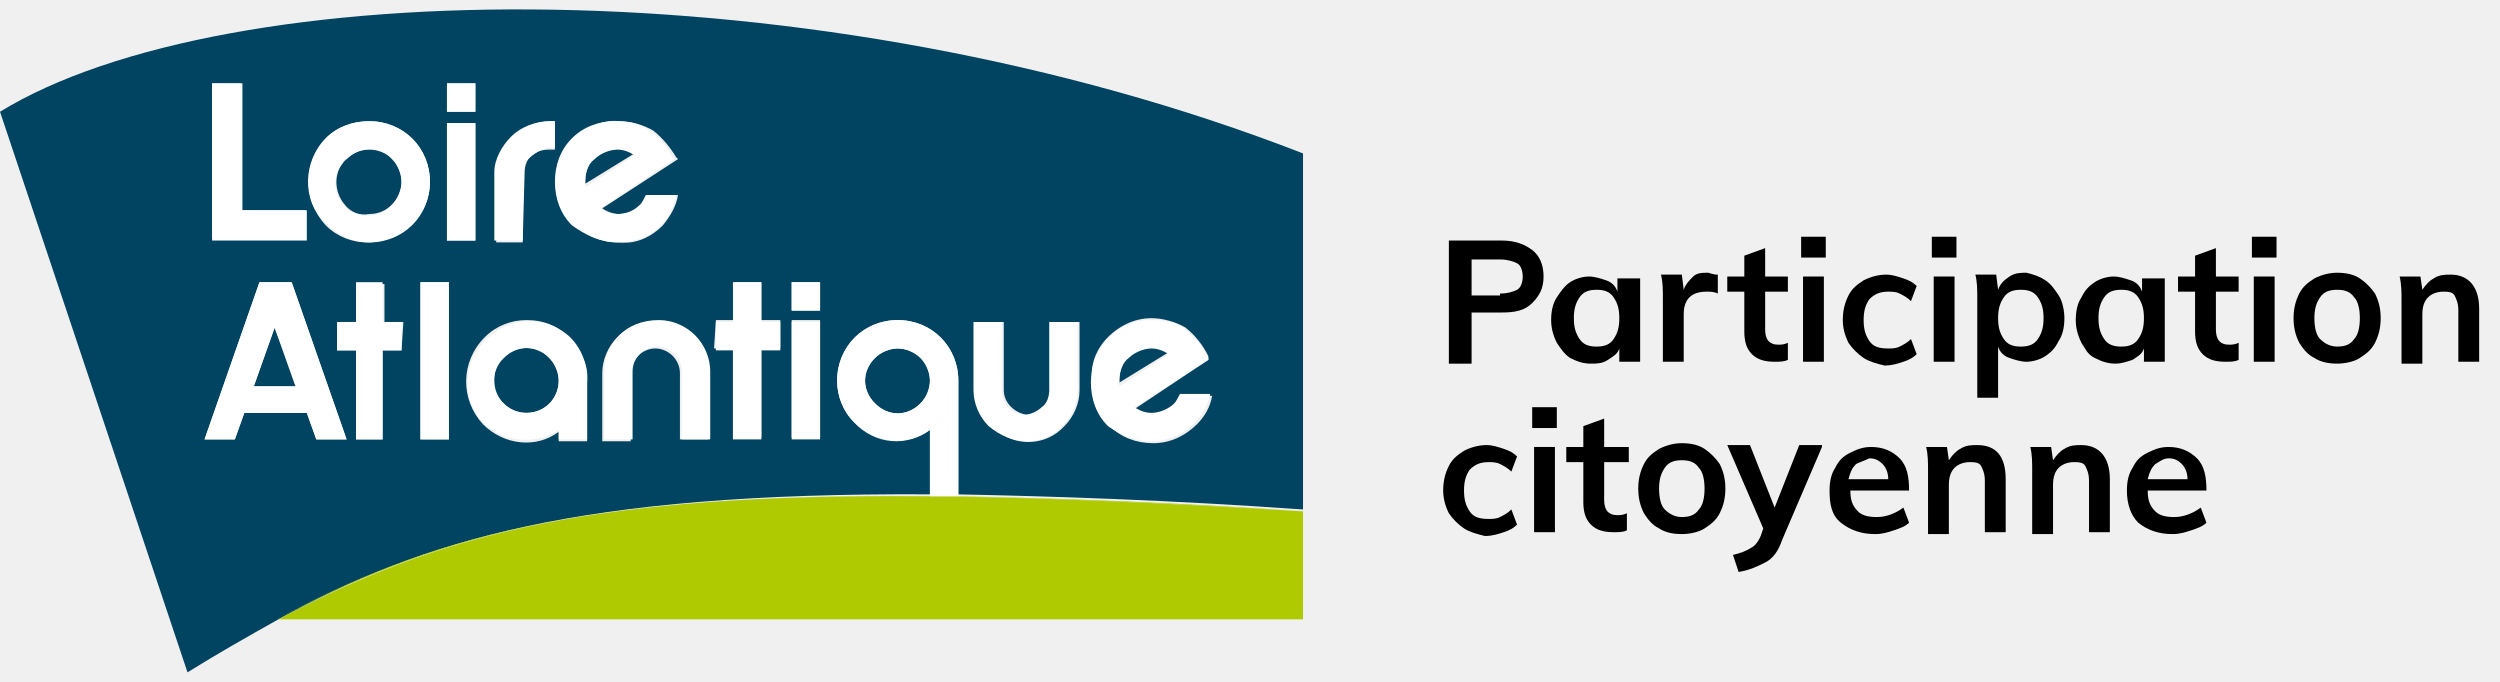
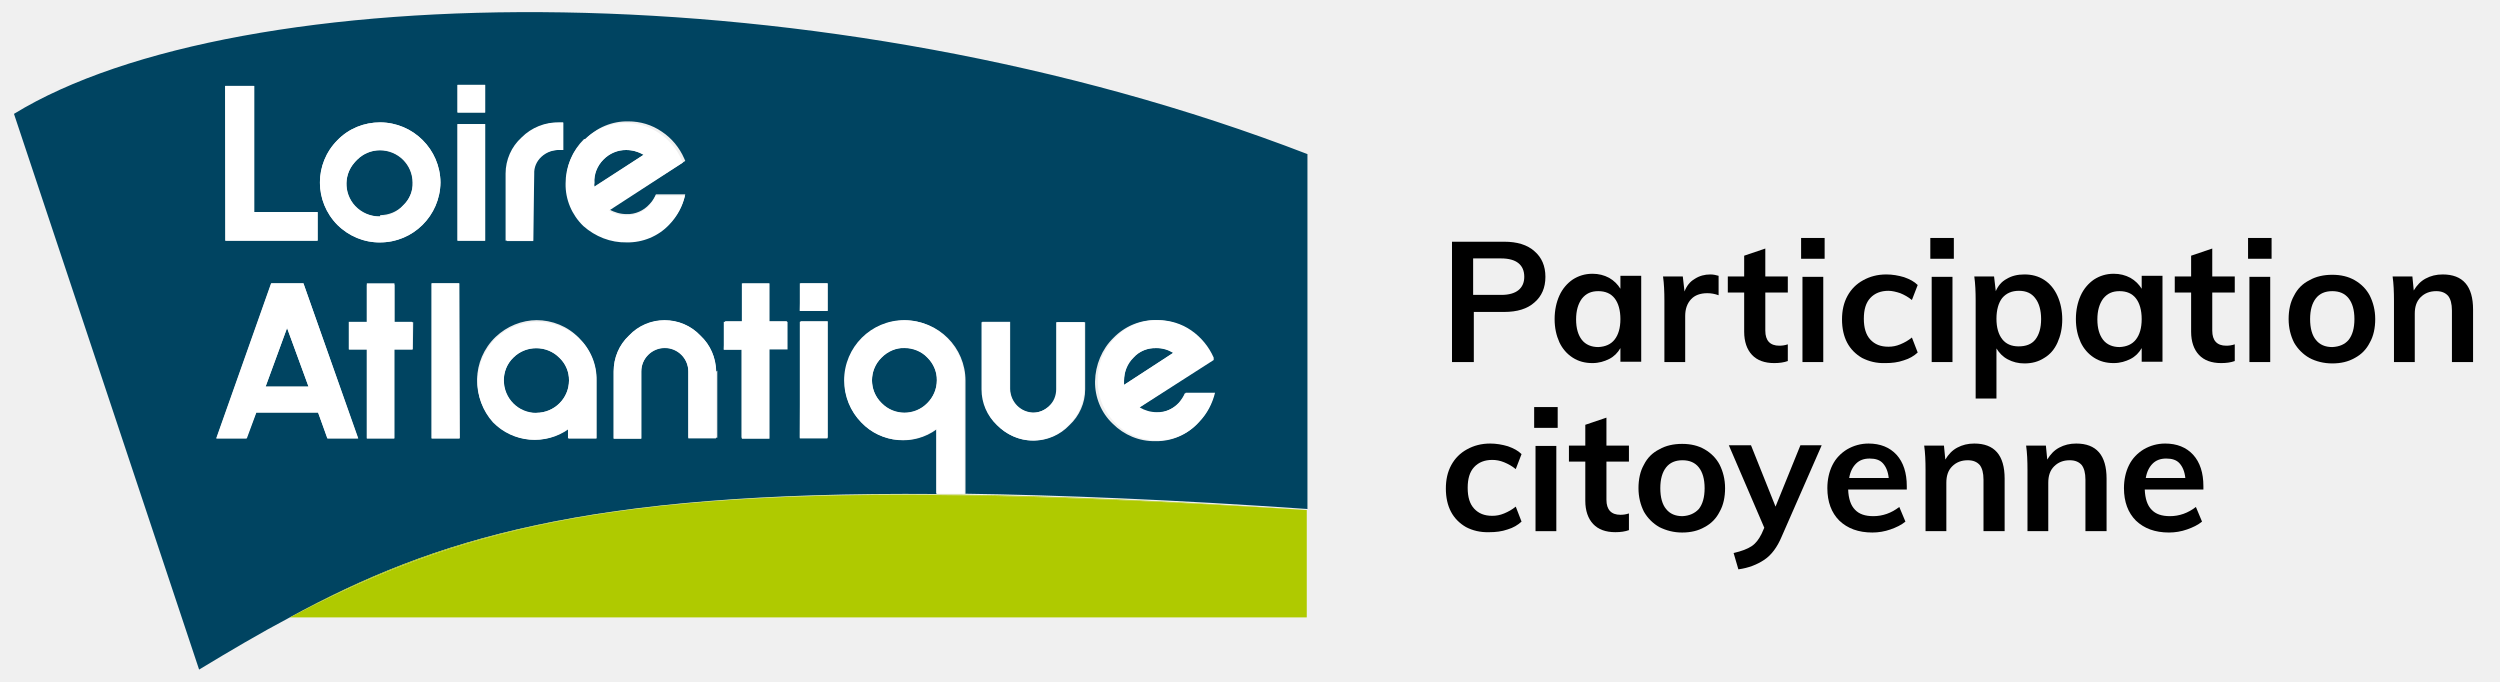
- <svg xmlns="http://www.w3.org/2000/svg" version="1.1" id="calques" x="0px" y="0px" viewBox="0 0 132 36" style="enable-background:new 0 0 132 36;" xml:space="preserve">
+ <svg xmlns="http://www.w3.org/2000/svg" version="1.1" id="calques" x="0px" y="0px" viewBox="0 0 733.3 200" style="enable-background:new 0 0 733.3 200;" xml:space="preserve">
  <style type="text/css">
	.st0{enable-background:new    ;}
	.st1{fill:#004461;}
	.st2{fill:#AFCA00;}
	.st3{fill:#FFFFFF;}
</style>
  <g id="Handicap">
    <g class="st0">
-       <path d="M76.5,12.7h2.8c0.7,0,1.2,0.2,1.6,0.5s0.6,0.8,0.6,1.4s-0.2,1-0.6,1.4s-0.9,0.5-1.6,0.5h-1.6v2.7h-1.2V12.7z M79.2,15.5    c0.4,0,0.7-0.1,0.9-0.2s0.3-0.4,0.3-0.7c0-0.3-0.1-0.6-0.3-0.7s-0.5-0.2-0.9-0.2h-1.5v1.9H79.2z" />
+       <path d="M425.9,70.9h15.3c3.8,0,6.8,0.9,8.9,2.8c2.1,1.8,3.2,4.3,3.2,7.5s-1.1,5.7-3.2,7.5c-2.1,1.9-5.1,2.8-8.9,2.8h-8.9v14.7    h-6.4V70.9z M440.4,86.5c2.2,0,3.9-0.5,5-1.4c1.1-0.9,1.7-2.2,1.7-3.9c0-1.8-0.6-3.1-1.7-4c-1.1-0.9-2.8-1.4-5.1-1.4h-8.2v10.7    H440.4z" />
    </g>
    <g class="st0">
-       <path d="M86.6,14.6v4.5h-1.1v-0.7c-0.1,0.3-0.3,0.4-0.6,0.6s-0.6,0.2-0.9,0.2c-0.4,0-0.7-0.1-1.1-0.3c-0.3-0.2-0.5-0.5-0.7-0.8    c-0.2-0.4-0.3-0.8-0.3-1.2c0-0.5,0.1-0.9,0.3-1.2s0.4-0.6,0.7-0.8c0.3-0.2,0.7-0.3,1-0.3c0.3,0,0.6,0.1,0.9,0.2    c0.3,0.1,0.5,0.3,0.6,0.6v-0.7H86.6z M85.2,17.9c0.2-0.3,0.3-0.6,0.3-1.1c0-0.5-0.1-0.8-0.3-1.1c-0.2-0.3-0.5-0.4-0.9-0.4    c-0.4,0-0.7,0.1-0.9,0.4c-0.2,0.3-0.3,0.6-0.3,1.1c0,0.5,0.1,0.8,0.3,1.1c0.2,0.3,0.5,0.4,0.9,0.4C84.7,18.3,85,18.2,85.2,17.9z" />
+       <path d="M481.4,81.1v25h-6.1v-4c-0.8,1.4-1.9,2.5-3.3,3.2s-3,1.2-4.9,1.2c-2.2,0-4.1-0.5-5.8-1.6c-1.7-1.1-3-2.6-3.9-4.5    c-0.9-2-1.4-4.2-1.4-6.8s0.5-4.9,1.4-6.9c0.9-2,2.3-3.6,3.9-4.7c1.7-1.1,3.6-1.7,5.8-1.7c1.8,0,3.4,0.4,4.9,1.2    c1.4,0.8,2.5,1.9,3.3,3.2v-3.8H481.4z M473.6,99.6c1.1-1.4,1.7-3.4,1.7-6c0-2.6-0.6-4.7-1.7-6.1c-1.1-1.4-2.7-2.1-4.8-2.1    c-2.1,0-3.6,0.7-4.8,2.2c-1.1,1.5-1.7,3.5-1.7,6.1c0,2.6,0.6,4.6,1.7,6s2.8,2.1,4.8,2.1C470.9,101.7,472.5,101,473.6,99.6z" />
    </g>
    <g class="st0">
-       <path d="M90.7,14.5l0,1c-0.2-0.1-0.4-0.1-0.6-0.1c-0.4,0-0.7,0.1-0.9,0.3c-0.2,0.2-0.3,0.5-0.3,0.9v2.5h-1.1v-3.3    c0-0.5,0-0.9-0.1-1.3h1.1l0.1,0.8c0.1-0.3,0.3-0.5,0.5-0.7c0.2-0.2,0.5-0.2,0.8-0.2C90.5,14.5,90.6,14.5,90.7,14.5z" />
+       <path d="M504.1,80.9l0,5.7c-1.1-0.4-2.2-0.6-3.3-0.6c-2.1,0-3.7,0.6-4.8,1.8c-1.1,1.2-1.7,2.8-1.7,4.9v13.5h-6.1v-18    c0-2.6-0.1-5-0.4-7.1h5.8l0.5,4.4c0.6-1.6,1.6-2.9,3-3.7c1.4-0.9,2.9-1.3,4.6-1.3C502.6,80.5,503.4,80.7,504.1,80.9z" />
    </g>
    <g class="st0">
-       <path d="M93.2,15.4v2c0,0.5,0.2,0.8,0.7,0.8c0.1,0,0.3,0,0.5-0.1v0.9c-0.2,0.1-0.4,0.1-0.7,0.1c-0.5,0-0.9-0.1-1.2-0.4    c-0.3-0.3-0.4-0.7-0.4-1.2v-2.1h-0.9v-0.8h0.9v-1.1l1.1-0.4v1.5h1.2v0.8H93.2z" />
-       <path d="M95.1,12.5h1.3v1.1h-1.3V12.5z M95.2,19.1v-4.5h1.1v4.5H95.2z" />
-       <path d="M98.4,18.9c-0.3-0.2-0.6-0.5-0.8-0.8c-0.2-0.4-0.3-0.8-0.3-1.2c0-0.5,0.1-0.9,0.3-1.3c0.2-0.4,0.5-0.6,0.8-0.8    c0.4-0.2,0.8-0.3,1.2-0.3c0.3,0,0.6,0.1,0.9,0.2c0.3,0.1,0.5,0.2,0.7,0.4l-0.3,0.8c-0.2-0.2-0.4-0.3-0.6-0.4s-0.4-0.1-0.6-0.1    c-0.4,0-0.7,0.1-1,0.4c-0.2,0.3-0.3,0.6-0.3,1.1c0,0.5,0.1,0.8,0.3,1.1c0.2,0.3,0.5,0.4,1,0.4c0.2,0,0.4,0,0.6-0.1    s0.4-0.2,0.6-0.4l0.3,0.8c-0.2,0.2-0.4,0.3-0.7,0.4c-0.3,0.1-0.6,0.2-1,0.2C99.1,19.2,98.7,19.1,98.4,18.9z" />
-       <path d="M102,12.5h1.3v1.1H102V12.5z M102.1,19.1v-4.5h1.1v4.5H102.1z" />
-       <path d="M108,14.8c0.3,0.2,0.5,0.5,0.7,0.8s0.3,0.8,0.3,1.2c0,0.5-0.1,0.9-0.3,1.2c-0.2,0.4-0.4,0.6-0.7,0.8    c-0.3,0.2-0.7,0.3-1,0.3c-0.3,0-0.6-0.1-0.9-0.2s-0.5-0.3-0.6-0.6v2.7h-1.1v-5.2c0-0.5,0-0.9-0.1-1.3h1.1l0.1,0.8    c0.1-0.3,0.3-0.5,0.6-0.7c0.3-0.2,0.6-0.2,0.9-0.2C107.4,14.5,107.7,14.6,108,14.8z M107.6,17.9c0.2-0.3,0.3-0.6,0.3-1.1    c0-0.5-0.1-0.8-0.3-1.1c-0.2-0.3-0.5-0.4-0.9-0.4c-0.4,0-0.7,0.1-0.9,0.4c-0.2,0.3-0.3,0.6-0.3,1.1c0,0.5,0.1,0.8,0.3,1.1    s0.5,0.4,0.9,0.4S107.4,18.2,107.6,17.9z" />
-       <path d="M114.3,14.6v4.5h-1.1v-0.7c-0.1,0.3-0.3,0.4-0.6,0.6c-0.3,0.1-0.6,0.2-0.9,0.2c-0.4,0-0.7-0.1-1.1-0.3s-0.5-0.5-0.7-0.8    c-0.2-0.4-0.3-0.8-0.3-1.2c0-0.5,0.1-0.9,0.3-1.2c0.2-0.4,0.4-0.6,0.7-0.8c0.3-0.2,0.7-0.3,1-0.3c0.3,0,0.6,0.1,0.9,0.2    c0.3,0.1,0.5,0.3,0.6,0.6v-0.7H114.3z M112.9,17.9c0.2-0.3,0.3-0.6,0.3-1.1c0-0.5-0.1-0.8-0.3-1.1c-0.2-0.3-0.5-0.4-0.9-0.4    c-0.4,0-0.7,0.1-0.9,0.4c-0.2,0.3-0.3,0.6-0.3,1.1c0,0.5,0.1,0.8,0.3,1.1c0.2,0.3,0.5,0.4,0.9,0.4    C112.4,18.3,112.7,18.2,112.9,17.9z" />
-       <path d="M117,15.4v2c0,0.5,0.2,0.8,0.7,0.8c0.1,0,0.3,0,0.5-0.1v0.9c-0.2,0.1-0.4,0.1-0.7,0.1c-0.5,0-0.9-0.1-1.2-0.4    c-0.3-0.3-0.4-0.7-0.4-1.2v-2.1H115v-0.8h0.9v-1.1l1.1-0.4v1.5h1.2v0.8H117z" />
-       <path d="M118.9,12.5h1.3v1.1h-1.3V12.5z M119,19.1v-4.5h1.1v4.5H119z" />
-       <path d="M122.2,18.9c-0.4-0.2-0.6-0.5-0.8-0.8c-0.2-0.4-0.3-0.8-0.3-1.3s0.1-0.9,0.3-1.3c0.2-0.4,0.5-0.6,0.8-0.8    c0.4-0.2,0.8-0.3,1.2-0.3c0.5,0,0.9,0.1,1.2,0.3c0.3,0.2,0.6,0.5,0.8,0.8c0.2,0.4,0.3,0.8,0.3,1.3s-0.1,0.9-0.3,1.3    c-0.2,0.4-0.5,0.6-0.8,0.8c-0.3,0.2-0.8,0.3-1.2,0.3C122.9,19.2,122.5,19.1,122.2,18.9z M124.3,17.9c0.2-0.2,0.3-0.6,0.3-1.1    c0-0.5-0.1-0.9-0.3-1.1c-0.2-0.3-0.5-0.4-0.9-0.4c-0.4,0-0.7,0.1-0.9,0.4s-0.3,0.6-0.3,1.1c0,0.5,0.1,0.9,0.3,1.1s0.5,0.4,0.9,0.4    C123.8,18.3,124.1,18.2,124.3,17.9z" />
-       <path d="M130.9,16.3v2.8h-1.1v-2.7c0-0.4-0.1-0.6-0.2-0.8s-0.4-0.2-0.6-0.2c-0.3,0-0.6,0.1-0.8,0.3s-0.3,0.5-0.3,0.9v2.6h-1.1    v-3.3c0-0.5,0-0.9-0.1-1.3h1.1l0.1,0.7c0.2-0.3,0.4-0.5,0.6-0.6c0.3-0.2,0.6-0.2,0.9-0.2C130.3,14.5,130.9,15.1,130.9,16.3z" />
+       <path d="M517.8,85.8V97c0,2.9,1.4,4.4,4.1,4.4c0.8,0,1.6-0.1,2.5-0.4v4.9c-1.1,0.4-2.4,0.6-4,0.6c-2.8,0-5-0.8-6.5-2.4    c-1.5-1.6-2.3-3.9-2.3-6.8V85.8h-4.8v-4.7h4.8V75l6.2-2.1v8.2h6.6v4.7H517.8z" />
+       <path d="M528.3,69.8h6.9v6.1h-6.9V69.8z M528.7,106.2v-25h6.1v25H528.7z" />
+       <path d="M546.2,105c-1.9-1.1-3.4-2.6-4.4-4.5c-1-1.9-1.5-4.2-1.5-6.8c0-2.6,0.5-4.9,1.6-6.9c1.1-2,2.6-3.5,4.6-4.6    c2-1.1,4.2-1.7,6.8-1.7c1.8,0,3.5,0.3,5.2,0.8c1.7,0.6,3,1.3,4,2.3l-1.7,4.4c-1.1-0.9-2.2-1.5-3.4-2c-1.2-0.4-2.4-0.7-3.5-0.7    c-2.2,0-4,0.7-5.3,2.1c-1.3,1.4-1.9,3.4-1.9,6.1c0,2.6,0.6,4.7,1.9,6.1s3,2.1,5.3,2.1c1.2,0,2.3-0.2,3.5-0.7    c1.2-0.5,2.3-1.1,3.4-2l1.7,4.4c-1.1,1-2.4,1.8-4.1,2.3c-1.7,0.6-3.5,0.8-5.3,0.8C550.4,106.6,548.2,106,546.2,105z" />
+       <path d="M566.2,69.8h6.9v6.1h-6.9V69.8z M566.6,106.2v-25h6.1v25H566.6z" />
+       <path d="M599.6,82.1c1.7,1.1,3,2.7,3.9,4.7c0.9,2,1.4,4.3,1.4,6.9s-0.5,4.8-1.4,6.8c-0.9,2-2.2,3.5-3.9,4.5    c-1.7,1.1-3.6,1.6-5.8,1.6c-1.8,0-3.4-0.4-4.9-1.2s-2.5-1.9-3.3-3.2v14.7h-6.1V88.2c0-2.6-0.1-5-0.4-7.1h5.8l0.5,4.3    c0.7-1.6,1.7-2.8,3.2-3.6c1.5-0.9,3.2-1.3,5.2-1.3C596,80.5,597.9,81,599.6,82.1z M597,99.6c1.1-1.4,1.7-3.4,1.7-6    c0-2.6-0.6-4.7-1.7-6.1c-1.1-1.5-2.7-2.2-4.8-2.2c-2.1,0-3.7,0.7-4.9,2.1c-1.1,1.4-1.7,3.5-1.7,6.1c0,2.6,0.6,4.6,1.7,6    c1.1,1.4,2.7,2.1,4.8,2.1S595.9,101,597,99.6z" />
+       <path d="M634.3,81.1v25h-6.1v-4c-0.8,1.4-1.9,2.5-3.3,3.2s-3,1.2-4.9,1.2c-2.2,0-4.1-0.5-5.8-1.6c-1.7-1.1-3-2.6-3.9-4.5    c-0.9-2-1.4-4.2-1.4-6.8s0.5-4.9,1.4-6.9c0.9-2,2.3-3.6,3.9-4.7c1.7-1.1,3.6-1.7,5.8-1.7c1.8,0,3.4,0.4,4.9,1.2    c1.4,0.8,2.5,1.9,3.3,3.2v-3.8H634.3z M626.5,99.6c1.1-1.4,1.7-3.4,1.7-6c0-2.6-0.6-4.7-1.7-6.1c-1.1-1.4-2.7-2.1-4.8-2.1    c-2.1,0-3.6,0.7-4.8,2.2c-1.1,1.5-1.7,3.5-1.7,6.1c0,2.6,0.6,4.6,1.7,6s2.8,2.1,4.8,2.1C623.8,101.7,625.4,101,626.5,99.6z" />
+       <path d="M648.9,85.8V97c0,2.9,1.4,4.4,4.1,4.4c0.8,0,1.6-0.1,2.5-0.4v4.9c-1.1,0.4-2.4,0.6-4,0.6c-2.8,0-5-0.8-6.5-2.4    c-1.5-1.6-2.3-3.9-2.3-6.8V85.8h-4.8v-4.7h4.8V75l6.2-2.1v8.2h6.6v4.7H648.9z" />
+       <path d="M659.4,69.8h6.9v6.1h-6.9V69.8z M659.8,106.2v-25h6.1v25H659.8z" />
+       <path d="M677.4,105c-1.9-1.1-3.4-2.6-4.5-4.5c-1-2-1.6-4.3-1.6-6.9c0-2.6,0.5-5,1.6-6.9c1-2,2.5-3.5,4.5-4.5    c1.9-1.1,4.2-1.6,6.7-1.6c2.5,0,4.7,0.5,6.6,1.6c1.9,1.1,3.4,2.6,4.4,4.5c1,2,1.6,4.3,1.6,6.9c0,2.6-0.5,5-1.6,6.9    c-1,2-2.5,3.5-4.4,4.5c-1.9,1.1-4.1,1.6-6.6,1.6C681.6,106.6,679.3,106,677.4,105z M688.9,99.7c1.1-1.4,1.7-3.4,1.7-6.1    c0-2.7-0.6-4.7-1.7-6.1c-1.1-1.4-2.7-2.1-4.8-2.1c-2.1,0-3.7,0.7-4.8,2.1c-1.1,1.4-1.7,3.4-1.7,6.1c0,2.7,0.6,4.8,1.7,6.1    c1.1,1.4,2.7,2.1,4.8,2.1C686.2,101.7,687.8,101,688.9,99.7z" />
+       <path d="M725.4,90.8v15.4h-6.2V91.1c0-2-0.4-3.4-1.1-4.3c-0.8-0.9-1.9-1.4-3.5-1.4c-1.9,0-3.4,0.6-4.6,1.8    c-1.2,1.2-1.7,2.8-1.7,4.8v14.2h-6.1v-18c0-2.6-0.1-5-0.4-7.1h5.8l0.4,4.1c0.9-1.5,2-2.7,3.5-3.5c1.5-0.8,3.1-1.2,5-1.2    C722.4,80.5,725.4,83.9,725.4,90.8z" />
    </g>
    <g class="st0">
-       <path d="M77.3,27.9c-0.3-0.2-0.6-0.5-0.8-0.8c-0.2-0.4-0.3-0.8-0.3-1.2c0-0.5,0.1-0.9,0.3-1.3c0.2-0.4,0.5-0.6,0.8-0.8    c0.4-0.2,0.8-0.3,1.2-0.3c0.3,0,0.6,0.1,0.9,0.2c0.3,0.1,0.5,0.2,0.7,0.4l-0.3,0.8c-0.2-0.2-0.4-0.3-0.6-0.4s-0.4-0.1-0.6-0.1    c-0.4,0-0.7,0.1-1,0.4c-0.2,0.3-0.3,0.6-0.3,1.1c0,0.5,0.1,0.8,0.3,1.1c0.2,0.3,0.5,0.4,1,0.4c0.2,0,0.4,0,0.6-0.1    s0.4-0.2,0.6-0.4l0.3,0.8c-0.2,0.2-0.4,0.3-0.7,0.4s-0.6,0.2-1,0.2C78,28.2,77.6,28.1,77.3,27.9z" />
-       <path d="M80.9,21.5h1.3v1.1h-1.3V21.5z M81,28.1v-4.5h1.1v4.5H81z" />
-       <path d="M84.7,24.4v2c0,0.5,0.2,0.8,0.7,0.8c0.1,0,0.3,0,0.5-0.1v0.9c-0.2,0.1-0.4,0.1-0.7,0.1c-0.5,0-0.9-0.1-1.2-0.4    c-0.3-0.3-0.4-0.7-0.4-1.2v-2.1h-0.9v-0.8h0.9v-1.1l1.1-0.4v1.5H86v0.8H84.7z" />
+       <path d="M430,154.6c-1.9-1.1-3.4-2.6-4.4-4.5c-1-1.9-1.5-4.2-1.5-6.8c0-2.6,0.5-4.9,1.6-6.9c1.1-2,2.6-3.5,4.6-4.6    c2-1.1,4.2-1.7,6.8-1.7c1.8,0,3.5,0.3,5.2,0.8c1.7,0.6,3,1.3,4,2.3l-1.7,4.4c-1.1-0.9-2.2-1.5-3.4-2s-2.4-0.7-3.5-0.7    c-2.2,0-4,0.7-5.3,2.1c-1.3,1.4-1.9,3.4-1.9,6.1s0.6,4.7,1.9,6.1s3,2.1,5.3,2.1c1.2,0,2.3-0.2,3.5-0.7c1.2-0.5,2.3-1.1,3.4-2    l1.7,4.4c-1.1,1-2.4,1.8-4.1,2.3c-1.7,0.6-3.5,0.8-5.3,0.8C434.2,156.2,431.9,155.6,430,154.6z" />
+       <path d="M450,119.4h6.9v6.1H450V119.4z M450.4,155.8v-25h6.1v25H450.4z" />
+       <path d="M471.2,135.4v11.2c0,2.9,1.4,4.4,4.1,4.4c0.8,0,1.6-0.1,2.5-0.4v4.9c-1.1,0.4-2.4,0.6-4,0.6c-2.8,0-5-0.8-6.5-2.4    c-1.5-1.6-2.3-3.9-2.3-6.8v-11.5h-4.8v-4.7h4.8v-6.1l6.2-2.1v8.2h6.6v4.7H471.2z" />
    </g>
    <g class="st0">
-       <path d="M87.6,27.9c-0.4-0.2-0.6-0.5-0.8-0.8c-0.2-0.4-0.3-0.8-0.3-1.3s0.1-0.9,0.3-1.3c0.2-0.4,0.5-0.6,0.8-0.8    c0.4-0.2,0.8-0.3,1.2-0.3c0.5,0,0.9,0.1,1.2,0.3c0.3,0.2,0.6,0.5,0.8,0.8c0.2,0.4,0.3,0.8,0.3,1.3s-0.1,0.9-0.3,1.3    c-0.2,0.4-0.5,0.6-0.8,0.8c-0.3,0.2-0.8,0.3-1.2,0.3C88.3,28.2,87.9,28.1,87.6,27.9z M89.7,26.9c0.2-0.2,0.3-0.6,0.3-1.1    c0-0.5-0.1-0.9-0.3-1.1c-0.2-0.3-0.5-0.4-0.9-0.4c-0.4,0-0.7,0.1-0.9,0.4s-0.3,0.6-0.3,1.1c0,0.5,0.1,0.9,0.3,1.1s0.5,0.4,0.9,0.4    C89.2,27.3,89.5,27.2,89.7,26.9z" />
-       <path d="M96.2,23.6l-2.1,4.9c-0.2,0.6-0.5,1-0.9,1.2s-0.8,0.4-1.4,0.5l-0.3-0.9c0.4-0.1,0.7-0.2,1-0.4c0.2-0.1,0.4-0.4,0.5-0.7    l0.1-0.3l-1.9-4.4h1.2l1.3,3.3l1.3-3.3H96.2z" />
+       <path d="M486.7,154.6c-1.9-1.1-3.4-2.6-4.5-4.5c-1-2-1.6-4.3-1.6-6.9s0.5-5,1.6-6.9c1-2,2.5-3.5,4.5-4.5c1.9-1.1,4.2-1.6,6.7-1.6    c2.5,0,4.7,0.5,6.6,1.6c1.9,1.1,3.4,2.6,4.4,4.5c1,2,1.6,4.3,1.6,6.9s-0.5,5-1.6,6.9c-1,2-2.5,3.5-4.4,4.5    c-1.9,1.1-4.1,1.6-6.6,1.6C490.9,156.2,488.7,155.6,486.7,154.6z M498.3,149.3c1.1-1.4,1.7-3.4,1.7-6.1c0-2.7-0.6-4.7-1.7-6.1    c-1.1-1.4-2.7-2.1-4.8-2.1c-2.1,0-3.7,0.7-4.8,2.1c-1.1,1.4-1.7,3.4-1.7,6.1c0,2.7,0.6,4.8,1.7,6.1c1.1,1.4,2.7,2.1,4.8,2.1    C495.5,151.3,497.1,150.6,498.3,149.3z" />
+       <path d="M534.3,130.7l-11.7,26.7c-1.3,3.1-3,5.4-5.1,6.8c-2.1,1.4-4.6,2.4-7.6,2.8l-1.4-4.8c2.3-0.5,4.1-1.2,5.3-2    c1.2-0.8,2.1-2,2.9-3.6l0.8-1.8l-10.4-24.2h6.5l7.2,18l7.3-18H534.3z" />
    </g>
    <g class="st0">
-       <path d="M100.8,25.9h-3.1c0,0.5,0.1,0.8,0.4,1.1c0.2,0.2,0.5,0.3,1,0.3c0.5,0,1-0.2,1.4-0.5l0.3,0.8c-0.2,0.2-0.5,0.3-0.8,0.4    c-0.3,0.1-0.6,0.2-1,0.2c-0.7,0-1.3-0.2-1.8-0.6s-0.6-1-0.6-1.7c0-0.5,0.1-0.9,0.3-1.2c0.2-0.4,0.4-0.6,0.8-0.8s0.7-0.3,1.1-0.3    c0.6,0,1.1,0.2,1.5,0.6s0.5,1,0.5,1.7V25.9z M98,24.5c-0.2,0.2-0.3,0.4-0.4,0.8h2.1c0-0.3-0.1-0.6-0.3-0.8s-0.4-0.3-0.7-0.3    C98.5,24.3,98.2,24.4,98,24.5z" />
-       <path d="M105.9,25.3v2.8h-1.1v-2.7c0-0.4-0.1-0.6-0.2-0.8s-0.4-0.2-0.6-0.2c-0.3,0-0.6,0.1-0.8,0.3s-0.3,0.5-0.3,0.9v2.6h-1.1    v-3.3c0-0.5,0-0.9-0.1-1.3h1.1l0.1,0.7c0.2-0.3,0.4-0.5,0.6-0.6c0.3-0.2,0.6-0.2,0.9-0.2C105.4,23.5,105.9,24.1,105.9,25.3z" />
-       <path d="M111.4,25.3v2.8h-1.1v-2.7c0-0.4-0.1-0.6-0.2-0.8s-0.4-0.2-0.6-0.2c-0.3,0-0.6,0.1-0.8,0.3s-0.3,0.5-0.3,0.9v2.6h-1.1    v-3.3c0-0.5,0-0.9-0.1-1.3h1.1l0.1,0.7c0.2-0.3,0.4-0.5,0.6-0.6c0.3-0.2,0.6-0.2,0.9-0.2C110.8,23.5,111.4,24.1,111.4,25.3z" />
-       <path d="M116.5,25.9h-3.1c0,0.5,0.1,0.8,0.4,1.1c0.2,0.2,0.5,0.3,1,0.3c0.5,0,1-0.2,1.4-0.5l0.3,0.8c-0.2,0.2-0.5,0.3-0.8,0.4    c-0.3,0.1-0.6,0.2-1,0.2c-0.7,0-1.3-0.2-1.8-0.6c-0.4-0.4-0.6-1-0.6-1.7c0-0.5,0.1-0.9,0.3-1.2c0.2-0.4,0.4-0.6,0.8-0.8    s0.7-0.3,1.1-0.3c0.6,0,1.1,0.2,1.5,0.6c0.4,0.4,0.5,1,0.5,1.7V25.9z M113.8,24.5c-0.2,0.2-0.3,0.4-0.4,0.8h2.1    c0-0.3-0.1-0.6-0.3-0.8c-0.2-0.2-0.4-0.3-0.7-0.3S114,24.4,113.8,24.5z" />
+       <path d="M559.4,143.6h-17.3c0.1,2.7,0.8,4.7,2,5.9c1.2,1.3,3,1.9,5.4,1.9c2.7,0,5.3-0.9,7.6-2.7l1.8,4.3c-1.2,1-2.7,1.7-4.4,2.3    c-1.7,0.6-3.5,0.9-5.3,0.9c-4.1,0-7.3-1.2-9.7-3.5c-2.3-2.3-3.5-5.5-3.5-9.5c0-2.5,0.5-4.8,1.5-6.8c1-2,2.5-3.5,4.3-4.6    c1.9-1.1,4-1.7,6.3-1.7c3.4,0,6.2,1.1,8.2,3.3c2,2.2,3,5.3,3,9.2V143.6z M544.4,136c-1,1-1.7,2.4-2,4.2H554    c-0.2-1.9-0.8-3.3-1.7-4.3c-0.9-1-2.2-1.4-3.9-1.4S545.4,135,544.4,136z" />
+       <path d="M588,140.4v15.4h-6.2v-15.1c0-2-0.4-3.4-1.1-4.3c-0.8-0.9-1.9-1.4-3.5-1.4c-1.9,0-3.4,0.6-4.6,1.8    c-1.2,1.2-1.7,2.8-1.7,4.8v14.2h-6.1v-18c0-2.6-0.1-5-0.4-7.1h5.8l0.4,4.1c0.9-1.5,2-2.7,3.5-3.5c1.5-0.8,3.1-1.2,5-1.2    C585,130.1,588,133.5,588,140.4z" />
+       <path d="M617.9,140.4v15.4h-6.2v-15.1c0-2-0.4-3.4-1.1-4.3c-0.8-0.9-1.9-1.4-3.5-1.4c-1.9,0-3.4,0.6-4.6,1.8    c-1.2,1.2-1.7,2.8-1.7,4.8v14.2h-6.1v-18c0-2.6-0.1-5-0.4-7.1h5.8l0.4,4.1c0.9-1.5,2-2.7,3.5-3.5c1.5-0.8,3.1-1.2,5-1.2    C614.9,130.1,617.9,133.5,617.9,140.4z" />
+       <path d="M646.4,143.6h-17.3c0.1,2.7,0.8,4.7,2,5.9c1.2,1.3,3,1.9,5.4,1.9c2.7,0,5.3-0.9,7.6-2.7l1.8,4.3c-1.2,1-2.7,1.7-4.4,2.3    c-1.7,0.6-3.5,0.9-5.3,0.9c-4.1,0-7.3-1.2-9.7-3.5c-2.3-2.3-3.5-5.5-3.5-9.5c0-2.5,0.5-4.8,1.5-6.8c1-2,2.5-3.5,4.3-4.6    c1.9-1.1,4-1.7,6.3-1.7c3.4,0,6.2,1.1,8.2,3.3c2,2.2,3,5.3,3,9.2V143.6z M631.4,136c-1,1-1.7,2.4-2,4.2H641    c-0.2-1.9-0.8-3.3-1.7-4.3c-0.9-1-2.2-1.4-3.9-1.4S632.4,135,631.4,136z" />
    </g>
  </g>
-   <path class="st1" d="M33.5,8.1c-0.3-0.2-0.6-0.3-0.9-0.3c-0.5,0-0.9,0.2-1.2,0.5c-0.3,0.3-0.5,0.8-0.5,1.2c0,0.1,0,0.1,0,0.2  L33.5,8.1z" />
-   <path class="st1" d="M61.7,18.6c-0.3-0.2-0.6-0.3-0.9-0.3c-0.5,0-0.9,0.2-1.2,0.5c-0.3,0.3-0.5,0.8-0.5,1.2c0,0.1,0,0.1,0,0.2  L61.7,18.6z" />
-   <path class="st1" d="M19.5,11.3c0.5,0,0.9-0.2,1.2-0.5c0.3-0.3,0.5-0.8,0.5-1.2c0-1-0.8-1.7-1.7-1.7c-0.5,0-0.9,0.2-1.2,0.5  c-0.7,0.6-0.7,1.7-0.1,2.4C18.5,11.2,19,11.4,19.5,11.3L19.5,11.3z" />
-   <path class="st1" d="M47.4,18.4c-0.5,0-0.9,0.2-1.2,0.5c-0.7,0.7-0.7,1.7,0,2.4c0,0,0,0,0,0c0.7,0.7,1.7,0.7,2.4,0c0,0,0,0,0,0  c0.3-0.3,0.5-0.8,0.5-1.2c0-0.5-0.2-0.9-0.5-1.2C48.3,18.6,47.8,18.4,47.4,18.4z" />
-   <path class="st1" d="M27.8,21.8c1,0,1.7-0.8,1.7-1.7c0-0.5-0.2-0.9-0.5-1.2c-0.7-0.7-1.8-0.7-2.4,0c0,0,0,0,0,0  c-0.7,0.7-0.7,1.8,0,2.4C26.9,21.6,27.3,21.8,27.8,21.8L27.8,21.8z" />
-   <path class="st1" d="M49.1,26.1v-3.4c-1.2,0.9-2.9,0.8-4-0.4c-0.6-0.6-0.9-1.4-0.9-2.2c0-1.8,1.4-3.2,3.2-3.2c1.8,0,3.2,1.4,3.2,3.2  v6h-0.2c5.2,0.1,11.3,0.3,18.4,0.8V8.1C43.1-1.9,11.9-1.4,0,5.9l9.9,29.6c1.6-1,3.2-1.9,4.8-2.8l0,0C22.4,28.5,30.5,26,49.1,26.1z   M58.5,17.8c0.6-0.6,1.4-1,2.3-1c0.6,0,1.3,0.2,1.8,0.5c0.5,0.4,0.9,0.9,1.2,1.5V19l-3.9,2.6c0.3,0.2,0.6,0.3,0.9,0.3  c0.5,0,0.9-0.2,1.3-0.5c0.1-0.2,0.2-0.3,0.3-0.5h1.6c-0.1,0.6-0.4,1.1-0.8,1.5c-0.6,0.6-1.4,1-2.3,1c-0.9,0-1.7-0.3-2.3-0.9  c-0.6-0.6-1-1.4-0.9-2.3C57.5,19.3,57.9,18.4,58.5,17.8z M51.5,17H53v3.6c0,0.7,0.6,1.2,1.2,1.3c0.3,0,0.7-0.1,0.9-0.4  c0.2-0.2,0.4-0.5,0.4-0.9V17H57v3.6c0,0.7-0.3,1.4-0.8,1.9c-1,1.1-2.7,1.1-3.7,0.1c0,0-0.1-0.1-0.1-0.1c-0.5-0.5-0.8-1.2-0.8-1.9  L51.5,17z M21.2,18.5h-1v4.7h-1.4v-4.7h-1V17h1v-2h1.5v2h1L21.2,18.5z M23.7,23.2h-1.5v-8.3h1.5L23.7,23.2z M41.8,14.9h1.5v1.5h-1.5  L41.8,14.9z M41.8,16.9h1.5v6.2h-1.5L41.8,16.9z M37.8,16.9h1v-2h1.4v2h1v1.5h-1v4.7h-1.5v-4.7h-1L37.8,16.9z M37.4,19.6v3.6h-1.5  v-3.5c0-0.7-0.6-1.3-1.3-1.3c-0.7,0-1.3,0.6-1.3,1.3l0,0v3.6h-1.5v-3.6c0-0.7,0.3-1.4,0.8-1.9c0.5-0.5,1.2-0.8,1.9-0.8  c0.7,0,1.4,0.3,1.9,0.8C37.1,18.2,37.4,18.9,37.4,19.6L37.4,19.6z M30.4,7.3c0.6-0.6,1.4-1,2.3-0.9c0.6,0,1.3,0.2,1.8,0.5  c0.5,0.4,0.9,0.9,1.2,1.4l0.1,0.1l-4,2.6c0.3,0.2,0.6,0.3,0.9,0.3c0.5,0,0.9-0.2,1.2-0.5c0.1-0.2,0.3-0.3,0.3-0.5h1.6  c-0.1,0.6-0.4,1.1-0.8,1.6c-0.6,0.6-1.4,1-2.3,0.9c-0.9,0-1.7-0.3-2.3-0.9c-0.6-0.6-1-1.4-0.9-2.3c0-0.8,0.3-1.6,0.9-2.2L30.4,7.3z   M26.2,9.1c0-0.7,0.3-1.4,0.9-1.9c0.5-0.5,1.3-0.8,2-0.8h0.2v1.5H29c-0.4,0-0.7,0.1-1,0.4c-0.3,0.2-0.4,0.6-0.4,0.9v3.6h-1.4V9.1z   M27.8,16.9c0.9,0,1.7,0.3,2.3,1c0.6,0.6,1,1.4,0.9,2.3v3.1h-1.5v-0.5c-1.2,0.9-2.9,0.7-4-0.4c-1.2-1.3-1.2-3.3,0.1-4.6  C26.2,17.2,27,16.9,27.8,16.9L27.8,16.9z M23.6,4.4h1.5v1.5h-1.5V4.4z M23.6,6.5h1.5v6.2h-1.5V6.5z M17.2,7.3  c0.6-0.6,1.4-0.9,2.3-0.9c1.8,0,3.2,1.4,3.2,3.2c0,1.8-1.5,3.2-3.3,3.2c-0.8,0-1.6-0.3-2.2-0.9C16,10.6,16,8.6,17.2,7.3  C17.2,7.3,17.2,7.3,17.2,7.3z M11.2,4.4h1.5v6.7h3.4v1.5h-4.9L11.2,4.4z M12.4,23.2h-1.6l2.9-8.3h1.7l2.9,8.3h-1.6l-0.5-1.4h-3.3  L12.4,23.2z" />
-   <polygon class="st1" points="13.4,20.4 15.7,20.4 14.5,17.3 " />
-   <path class="st2" d="M14.7,32.7h54.1V27C37.5,25.1,26.5,26.4,14.7,32.7z" />
-   <path class="st2" d="M68.9,27L68.9,27z" />
-   <path class="st2" d="M68.8,27L68.8,27c-7.1-0.5-13.2-0.7-18.4-0.8h-1.3c-18.6-0.2-26.7,2.3-34.5,6.5l0,0  C26.5,26.4,37.5,25.1,68.8,27z" />
-   <path class="st3" d="M19.5,12.8c1.8,0,3.2-1.4,3.2-3.2c0-1.8-1.4-3.2-3.2-3.2c-0.9,0-1.7,0.3-2.3,0.9c-1.2,1.2-1.3,3.3,0,4.5  c0,0,0,0,0,0C17.8,12.4,18.6,12.8,19.5,12.8z M18.3,8.4c0.7-0.7,1.8-0.7,2.4,0c0.3,0.3,0.5,0.8,0.5,1.2c0,0.5-0.2,0.9-0.5,1.2  c-0.6,0.7-1.7,0.8-2.4,0.2c-0.7-0.6-0.8-1.7-0.2-2.4C18.1,8.5,18.2,8.4,18.3,8.4z" />
-   <rect x="23.6" y="6.5" class="st3" width="1.5" height="6.2" />
-   <path class="st3" d="M27.7,9.1c0-0.3,0.1-0.7,0.4-0.9c0.3-0.2,0.6-0.4,1-0.4h0.2V6.4H29c-0.7,0-1.5,0.3-2,0.8  c-0.5,0.5-0.9,1.2-0.9,1.9v3.6h1.5L27.7,9.1z" />
-   <polygon class="st3" points="20.2,14.9 18.8,14.9 18.8,17 17.8,17 17.8,18.5 18.8,18.5 18.8,23.2 20.2,23.2 20.2,18.5 21.2,18.5   21.2,17 20.2,17 " />
-   <rect x="22.2" y="14.9" class="st3" width="1.5" height="8.3" />
-   <path class="st3" d="M25.5,22.3c1.1,1.1,2.8,1.2,4,0.4v0.5H31v-3.1c0-0.9-0.3-1.7-0.9-2.3c-1.3-1.2-3.3-1.1-4.5,0.2  C24.4,19.2,24.4,21.1,25.5,22.3z M26.6,18.9c0.7-0.7,1.8-0.7,2.4,0c0,0,0,0,0,0c0.3,0.3,0.5,0.8,0.5,1.2c0,1-0.8,1.7-1.7,1.7  c-1,0-1.7-0.8-1.7-1.7C26.1,19.6,26.2,19.2,26.6,18.9z" />
-   <path class="st3" d="M32.7,17.7c-0.5,0.5-0.8,1.2-0.8,1.9v3.6h1.5v-3.6c0-0.7,0.6-1.3,1.3-1.3c0.7,0,1.3,0.6,1.3,1.3l0,0v3.6h1.5  v-3.6c0-0.7-0.3-1.4-0.8-1.9c-0.5-0.5-1.2-0.8-1.9-0.8C33.9,16.9,33.2,17.2,32.7,17.7z" />
-   <polygon class="st3" points="38.7,23.2 40.2,23.2 40.2,18.5 41.2,18.5 41.2,17 40.2,17 40.2,14.9 38.7,14.9 38.7,17 37.8,17   37.8,18.5 38.7,18.5 " />
-   <rect x="41.8" y="17" class="st3" width="1.5" height="6.2" />
-   <rect x="41.8" y="14.9" class="st3" width="1.5" height="1.5" />
-   <path class="st3" d="M50.6,20.1c0-1.8-1.4-3.2-3.2-3.2c-1.8,0-3.2,1.4-3.2,3.2c0,0.8,0.3,1.6,0.9,2.2c1.1,1.1,2.8,1.3,4,0.4v3.5h1.5  V20.1z M48.6,21.3c-0.7,0.7-1.7,0.7-2.4,0c0,0,0,0,0,0c-0.7-0.7-0.7-1.7,0-2.4c0,0,0,0,0,0c0.3-0.3,0.8-0.5,1.2-0.5  c0.5,0,0.9,0.2,1.2,0.5c0.3,0.3,0.5,0.8,0.5,1.2C49.1,20.6,48.9,21,48.6,21.3L48.6,21.3z" />
-   <path class="st3" d="M49.1,26.1L49.1,26.1z" />
-   <path class="st3" d="M54.2,23.3c0.7,0,1.4-0.3,1.9-0.8c0.5-0.5,0.8-1.2,0.8-1.9V17h-1.5v3.6c0,0.3-0.1,0.7-0.4,0.9  c-0.2,0.2-0.6,0.4-0.9,0.4c-0.7,0-1.2-0.6-1.2-1.3V17h-1.5v3.6c0,0.7,0.3,1.4,0.8,1.9C52.8,23,53.5,23.3,54.2,23.3z" />
-   <path class="st3" d="M32.6,12.8c0.9,0,1.7-0.3,2.3-0.9c0.4-0.4,0.7-1,0.8-1.6h-1.6c-0.1,0.2-0.2,0.4-0.3,0.5  c-0.3,0.3-0.7,0.5-1.2,0.5c-0.3,0-0.6-0.1-0.9-0.3l3.9-2.6l-0.1-0.1c-0.3-0.6-0.7-1.1-1.2-1.4c-0.5-0.4-1.1-0.5-1.8-0.5  c-0.9,0-1.7,0.3-2.3,0.9c-0.6,0.6-0.9,1.4-0.9,2.3c0,0.9,0.3,1.7,0.9,2.3C30.9,12.4,31.7,12.8,32.6,12.8z M31.4,8.4  c0.3-0.3,0.8-0.5,1.2-0.5c0.3,0,0.6,0.1,0.9,0.3l-2.6,1.7c0-0.1,0-0.1,0-0.2C30.9,9.1,31,8.7,31.4,8.4z" />
-   <path class="st3" d="M60.8,23.3c0.9,0,1.7-0.4,2.3-1c0.4-0.4,0.7-1,0.8-1.5h-1.6c-0.1,0.2-0.2,0.4-0.3,0.5c-0.3,0.3-0.8,0.5-1.2,0.5  c-0.3,0-0.6-0.1-0.9-0.3l3.9-2.5v-0.1c-0.3-0.6-0.7-1.1-1.2-1.5c-0.5-0.4-1.1-0.5-1.8-0.5c-0.9,0-1.7,0.3-2.3,1  c-0.6,0.6-0.9,1.4-0.9,2.3c0,0.9,0.3,1.7,0.9,2.3C59.2,23,60,23.3,60.8,23.3z M59.6,18.9c0.3-0.3,0.8-0.5,1.2-0.5  c0.3,0,0.6,0.1,0.9,0.3l-2.6,1.7c0-0.1,0-0.1,0-0.2C59.1,19.7,59.2,19.2,59.6,18.9z" />
-   <polygon class="st3" points="16.2,11.1 12.8,11.1 12.8,4.4 11.2,4.4 11.2,12.7 16.2,12.7 " />
-   <path class="st3" d="M16.7,23.2h1.6l-2.9-8.3h-1.7l-2.9,8.3h1.6l0.5-1.4h3.3L16.7,23.2z M13.4,20.4l1.1-3.1l1.1,3.1L13.4,20.4z" />
-   <rect x="23.6" y="4.4" class="st3" width="1.5" height="1.5" />
+   <path class="st1" d="M188.8,45.4c-1.5-0.9-3.3-1.4-5.1-1.4c-2.5,0-5,1-6.7,2.8c-1.8,1.8-2.8,4.2-2.8,6.8c-0.1,0.4-0.1,0.8,0,1.2  L188.8,45.4z" />
+   <path class="st1" d="M344.2,103.5c-1.5-1-3.2-1.5-5-1.4c-2.5-0.1-5,0.9-6.7,2.8c-1.8,1.8-2.8,4.2-2.8,6.8c0,0.4,0,0.8,0,1.2  L344.2,103.5z" />
+   <path class="st1" d="M111.5,63.1c2.5,0,5-1,6.7-2.8c1.9-1.7,2.9-4.2,2.8-6.7c0-5.3-4.3-9.5-9.6-9.5c-2.5,0-4.9,1-6.7,2.8  c-3.9,3.6-4.1,9.6-0.5,13.5c1.9,2,4.5,3.1,7.3,3.1L111.5,63.1z" />
+   <path class="st1" d="M265.3,102c-2.5,0-5,1-6.7,2.8c-3.7,3.6-3.8,9.6-0.1,13.3c0,0,0.1,0.1,0.1,0.1c3.6,3.7,9.6,3.8,13.3,0.1  c0,0,0.1-0.1,0.1-0.1c1.8-1.8,2.8-4.2,2.8-6.7c0-2.5-1-5-2.8-6.7C270.3,103,267.8,102,265.3,102z" />
+   <path class="st1" d="M157.3,121.1c5.3,0,9.6-4.3,9.6-9.5c0-2.6-1-5-2.9-6.7c-3.7-3.7-9.8-3.7-13.5,0c0,0,0,0,0,0  c-3.7,3.7-3.7,9.8,0,13.5c1.8,1.8,4.2,2.8,6.7,2.8H157.3z" />
+   <path class="st1" d="M274.8,144.9v-19c-6.8,5-16.2,4.1-22-1.9c-3.3-3.3-5.1-7.7-5-12.3c0-9.8,7.9-17.7,17.7-17.7  c9.8,0,17.7,7.9,17.7,17.7v33.1h-1c28.9,0.4,62.3,1.8,101.3,4.5V45.2C241.5-9.6,69.8-6.9,4.1,33.4l54.3,163  c9.1-5.5,17.9-10.7,26.6-15.3l0,0C127.7,157.9,172.2,144.1,274.8,144.9z M326.6,99.1c3.3-3.4,7.8-5.3,12.5-5.2c3.5,0,6.9,1,9.8,3  c2.9,2,5.2,4.8,6.6,8v0.7l-21.7,14.1c1.5,0.9,3.2,1.4,5,1.4c2.6,0.1,5.1-1,6.9-2.9c0.7-0.8,1.4-1.8,1.8-2.8h8.6  c-0.7,3.2-2.3,6.1-4.6,8.5c-3.2,3.6-7.8,5.6-12.6,5.5c-4.7,0.1-9.2-1.8-12.5-5.1c-3.4-3.2-5.3-7.8-5.2-12.5  C321.3,107.1,323.2,102.4,326.6,99.1z M288.1,94.4h8.2v19.7c0.1,3.8,3.1,6.9,6.9,6.9c1.9,0,3.6-0.8,4.9-2.1c1.3-1.3,2.1-3,2-4.8  V94.5h8.2v19.7c0,4-1.7,7.8-4.6,10.5c-5.5,5.8-14.7,6.1-20.5,0.6c-0.2-0.2-0.4-0.4-0.6-0.6c-2.9-2.7-4.5-6.5-4.5-10.5L288.1,94.4z   M121.1,102.5h-5.5v26.1h-8v-26.1h-5.2v-8h5.2v-11h8.1v11h5.5L121.1,102.5z M134.9,128.6h-8.3V83.1h8.1L134.9,128.6z M234.8,83.1h8  v8.1h-8.2L234.8,83.1z M234.8,94.2h8v34.2h-8.2L234.8,94.2z M212.7,94.2h5.2v-11h7.7v11h5.2v8.1h-5.2v26.1h-8.1v-25.8h-5.2  L212.7,94.2z M210.4,108.7v19.7h-8.5v-19.4c0-3.8-3.1-6.9-6.9-6.9c-3.8,0-6.9,3.1-6.9,6.9l0,0v19.7h-8.1v-19.7c0-4,1.6-7.8,4.5-10.5  c2.8-2.9,6.5-4.5,10.5-4.5c4,0,7.7,1.6,10.5,4.5c2.9,2.7,4.5,6.5,4.6,10.5L210.4,108.7z M171.8,40.8c3.2-3.4,7.8-5.3,12.5-5.2  c3.5,0,6.9,1,9.8,3c2.9,1.9,5.2,4.7,6.6,7.9l0.3,0.7l-22.3,14.2c1.5,0.9,3.3,1.4,5.1,1.4c2.5,0.1,5-1,6.7-2.9  c0.8-0.8,1.4-1.8,1.9-2.9h8.6c-0.7,3.2-2.3,6.2-4.6,8.5c-3.2,3.5-7.8,5.4-12.5,5.2c-4.7,0.1-9.2-1.8-12.6-5.1  c-3.4-3.3-5.3-7.8-5.2-12.5c0-4.6,1.9-9,5.2-12.3L171.8,40.8z M148.6,51c-0.1-4.1,1.7-7.9,4.7-10.6c2.9-2.9,6.9-4.5,11-4.4h0.9V44  H164c-2-0.1-4,0.6-5.5,2c-1.4,1.3-2.2,3.1-2.1,5v19.7h-7.7V51z M157.3,93.9c4.7,0,9.2,1.8,12.5,5.2c3.4,3.3,5.3,7.8,5.2,12.5v17  h-8.1v-2.8c-6.8,4.9-16.2,4.1-22-1.9c-6.8-7.1-6.6-18.3,0.5-25.1c3.3-3.1,7.6-4.9,12.2-4.9H157.3z M134.2,24.9h8.1V33h-8.1V24.9z   M134.2,36.4h8.1v34.2h-8.1V36.4z M99,41.1c3.3-3.4,7.8-5.2,12.5-5.2c9.7,0.1,17.6,7.9,17.7,17.6c-0.1,9.8-8.1,17.7-17.9,17.6  c-4.6,0-9-1.9-12.3-5.1C92.2,59.1,92.1,48,99,41.1C99,41.1,99,41.1,99,41.1z M66,25.2h8.4v37h18.7v8.4H66.1L66,25.2z M72.2,128.6  h-8.8l16.1-45.5H89l16.1,45.5h-9l-2.8-7.6H75.1L72.2,128.6z" />
+   <polygon class="st1" points="77.9,113.4 90.5,113.4 84.2,96.2 " />
+   <path class="st2" d="M85,181.1h298.3v-31.5C210.9,139,150.2,146.5,85,181.1z" />
+   <path class="st2" d="M384,149.6L384,149.6z" />
+   <path class="st2" d="M383.3,149.6L383.3,149.6c-39.1-2.6-72.5-4.1-101.3-4.5h-7.1c-102.6-1-147.1,12.8-190,36l0,0  C150.2,146.5,210.9,139,383.3,149.6z" />
+   <path class="st3" d="M111.5,71.1c9.7,0,17.6-7.9,17.7-17.6c-0.1-9.7-8-17.6-17.7-17.6c-4.7,0-9.2,1.8-12.5,5.2  c-6.9,6.9-6.9,18,0,24.9c0,0,0,0,0,0C102.3,69.3,106.9,71.2,111.5,71.1z M104.8,46.8c3.7-3.7,9.8-3.7,13.5,0  c1.8,1.8,2.8,4.2,2.8,6.7c0.1,2.5-1,5-2.8,6.7c-3.4,4-9.5,4.4-13.4,1c-4-3.4-4.4-9.5-1-13.4C104.1,47.5,104.5,47.1,104.8,46.8z" />
+   <rect x="134.2" y="36.4" class="st3" width="8.1" height="34.2" />
+   <path class="st3" d="M156.7,51c-0.1-1.9,0.7-3.7,2.1-5c1.5-1.4,3.5-2.1,5.5-2h0.9v-8.1H164c-4.1-0.1-8.1,1.5-11,4.4  c-3,2.7-4.7,6.6-4.7,10.6v19.7h8.1L156.7,51z" />
+   <polygon class="st3" points="115.7,83.1 107.6,83.1 107.6,94.4 102.3,94.4 102.3,102.5 107.6,102.5 107.6,128.6 115.7,128.6   115.7,102.5 120.9,102.5 120.9,94.4 115.7,94.4 " />
+   <rect x="126.6" y="83.1" class="st3" width="8.1" height="45.5" />
+   <path class="st3" d="M144.6,123.9c5.9,6,15.2,6.8,22,1.9v2.8h8.3v-17c0.1-4.7-1.8-9.2-5.2-12.5c-7.2-6.6-18.4-6.2-25,0.9  C138.6,106.8,138.5,117.1,144.6,123.9z M150.6,104.9c3.7-3.7,9.8-3.7,13.5,0c0,0,0,0,0,0c1.8,1.8,2.9,4.2,2.8,6.7  c0,5.3-4.3,9.5-9.6,9.5c-5.3,0-9.5-4.3-9.5-9.6C147.8,109,148.8,106.6,150.6,104.9z" />
+   <path class="st3" d="M184.5,98.4c-2.9,2.7-4.5,6.5-4.5,10.5v19.7h8.1v-19.7c0-3.8,3.1-6.9,6.9-6.9c3.8,0,6.9,3.1,6.9,6.9l0,0v19.7  h8.1v-19.7c0-4-1.7-7.8-4.6-10.5c-2.7-2.9-6.5-4.5-10.5-4.5C191,93.9,187.2,95.5,184.5,98.4z" />
+   <polygon class="st3" points="217.6,128.7 225.7,128.7 225.7,102.5 231,102.5 231,94.4 225.7,94.4 225.7,83.1 217.6,83.1 217.6,94.4   212.3,94.4 212.3,102.5 217.6,102.5 " />
+   <rect x="234.6" y="94.4" class="st3" width="8.1" height="34.2" />
+   <rect x="234.6" y="83.1" class="st3" width="8.1" height="8.1" />
+   <path class="st3" d="M283,111.6c-0.1-9.7-8-17.6-17.7-17.7c-9.8,0-17.7,7.9-17.7,17.7c0,4.6,1.8,9,5,12.3c5.8,6.1,15.2,6.9,22,1.9  v19h8.3V111.6z M272,118.3c-3.6,3.7-9.6,3.8-13.3,0.1c0,0-0.1-0.1-0.1-0.1c-3.7-3.6-3.8-9.6-0.1-13.3c0,0,0.1-0.1,0.1-0.1  c1.8-1.8,4.2-2.9,6.7-2.8c2.5,0,5,1,6.7,2.8c1.8,1.8,2.9,4.2,2.8,6.7C274.8,114.1,273.8,116.5,272,118.3L272,118.3z" />
+   <path class="st3" d="M274.8,144.9L274.8,144.9z" />
+   <path class="st3" d="M302.9,129.2c4,0,7.8-1.6,10.5-4.5c2.9-2.7,4.6-6.5,4.6-10.5V94.5h-8.2v19.7c0,1.8-0.7,3.6-2,4.8  c-1.3,1.3-3.1,2.1-4.9,2.1c-3.7-0.2-6.7-3.2-6.7-7V94.5h-8.3v19.7c0,4,1.6,7.7,4.5,10.5C295.2,127.5,299,129.2,302.9,129.2z" />
+   <path class="st3" d="M183.8,71.1c4.7,0.1,9.3-1.8,12.5-5.2c2.3-2.4,3.9-5.3,4.6-8.5h-8.6c-0.4,1.1-1.1,2-1.9,2.9  c-1.7,1.9-4.1,2.9-6.7,2.9c-1.8,0-3.5-0.5-5.1-1.4l21.7-14.1l-0.3-0.7c-1.4-3.2-3.7-6-6.6-7.9c-2.9-2-6.3-3-9.8-3  c-4.7-0.1-9.2,1.8-12.5,5.2c-3.4,3.3-5.2,7.8-5.2,12.5c-0.1,4.7,1.8,9.2,5.2,12.5C174.6,69.4,179.1,71.2,183.8,71.1z M177,46.8  c1.8-1.8,4.2-2.9,6.7-2.8c1.8,0,3.5,0.5,5.1,1.4l-14.4,9.4c-0.1-0.4-0.1-0.8,0-1.2C174.2,51.1,175.2,48.6,177,46.8z" />
+   <path class="st3" d="M339.2,129.2c4.8,0.1,9.4-1.9,12.6-5.5c2.3-2.4,3.8-5.3,4.6-8.5h-8.6c-0.5,1-1.1,2-1.8,2.8  c-1.7,1.9-4.2,3-6.7,2.9c-1.8,0-3.5-0.5-5-1.4l21.7-13.9v-0.7c-1.4-3.2-3.7-6-6.6-8c-2.9-2-6.3-3-9.8-3c-4.7-0.1-9.3,1.8-12.5,5.2  c-3.4,3.3-5.2,7.8-5.1,12.5c-0.1,4.7,1.8,9.2,5.2,12.5C330.2,127.3,334.6,129.1,339.2,129.2z M332.4,104.9c1.7-1.9,4.2-2.9,6.7-2.8  c1.8,0,3.5,0.5,5,1.4l-14.4,9.4c0-0.4,0-0.8,0-1.2C329.7,109.1,330.6,106.6,332.4,104.9z" />
+   <polygon class="st3" points="93.2,62.2 74.6,62.2 74.6,25.2 66.1,25.2 66.1,70.6 93.2,70.6 " />
+   <path class="st3" d="M96,128.6h9L89,83.1h-9.4l-16.1,45.5h8.9l2.8-7.6h18.1L96,128.6z M77.9,113.4l6.3-17.2l6.3,17.2L77.9,113.4z" />
+   <rect x="134.2" y="24.9" class="st3" width="8.1" height="8.1" />
</svg>
